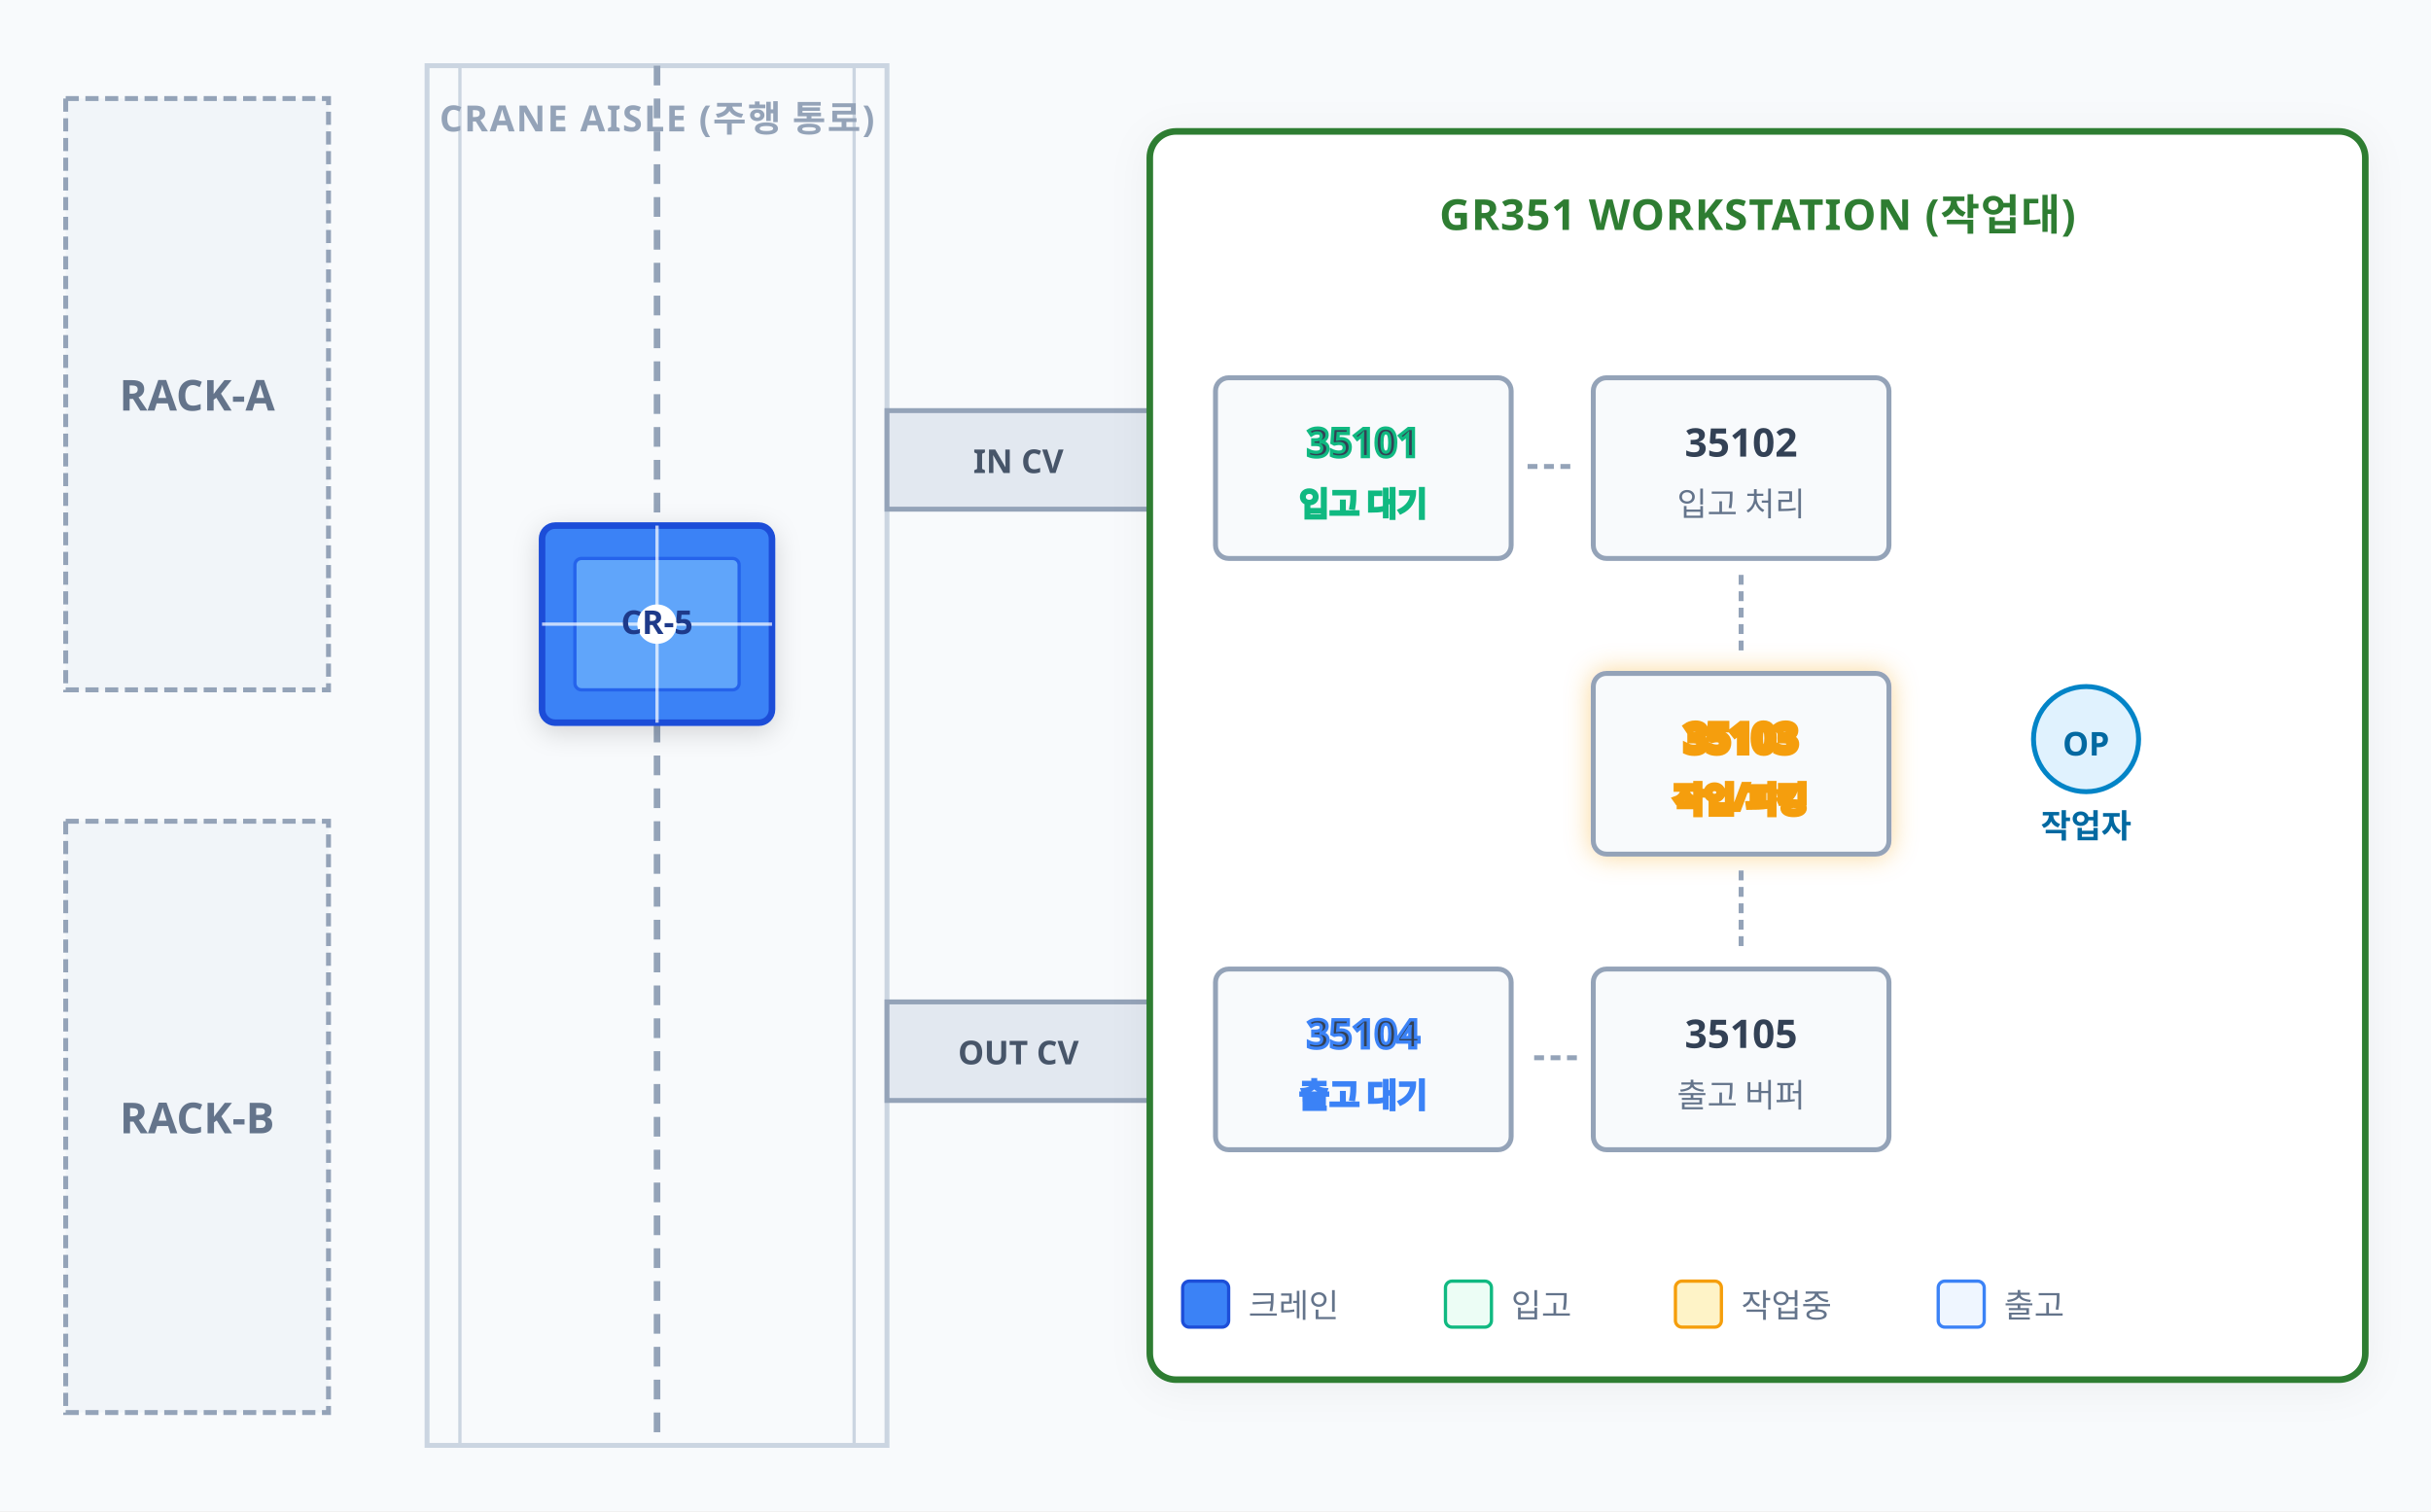
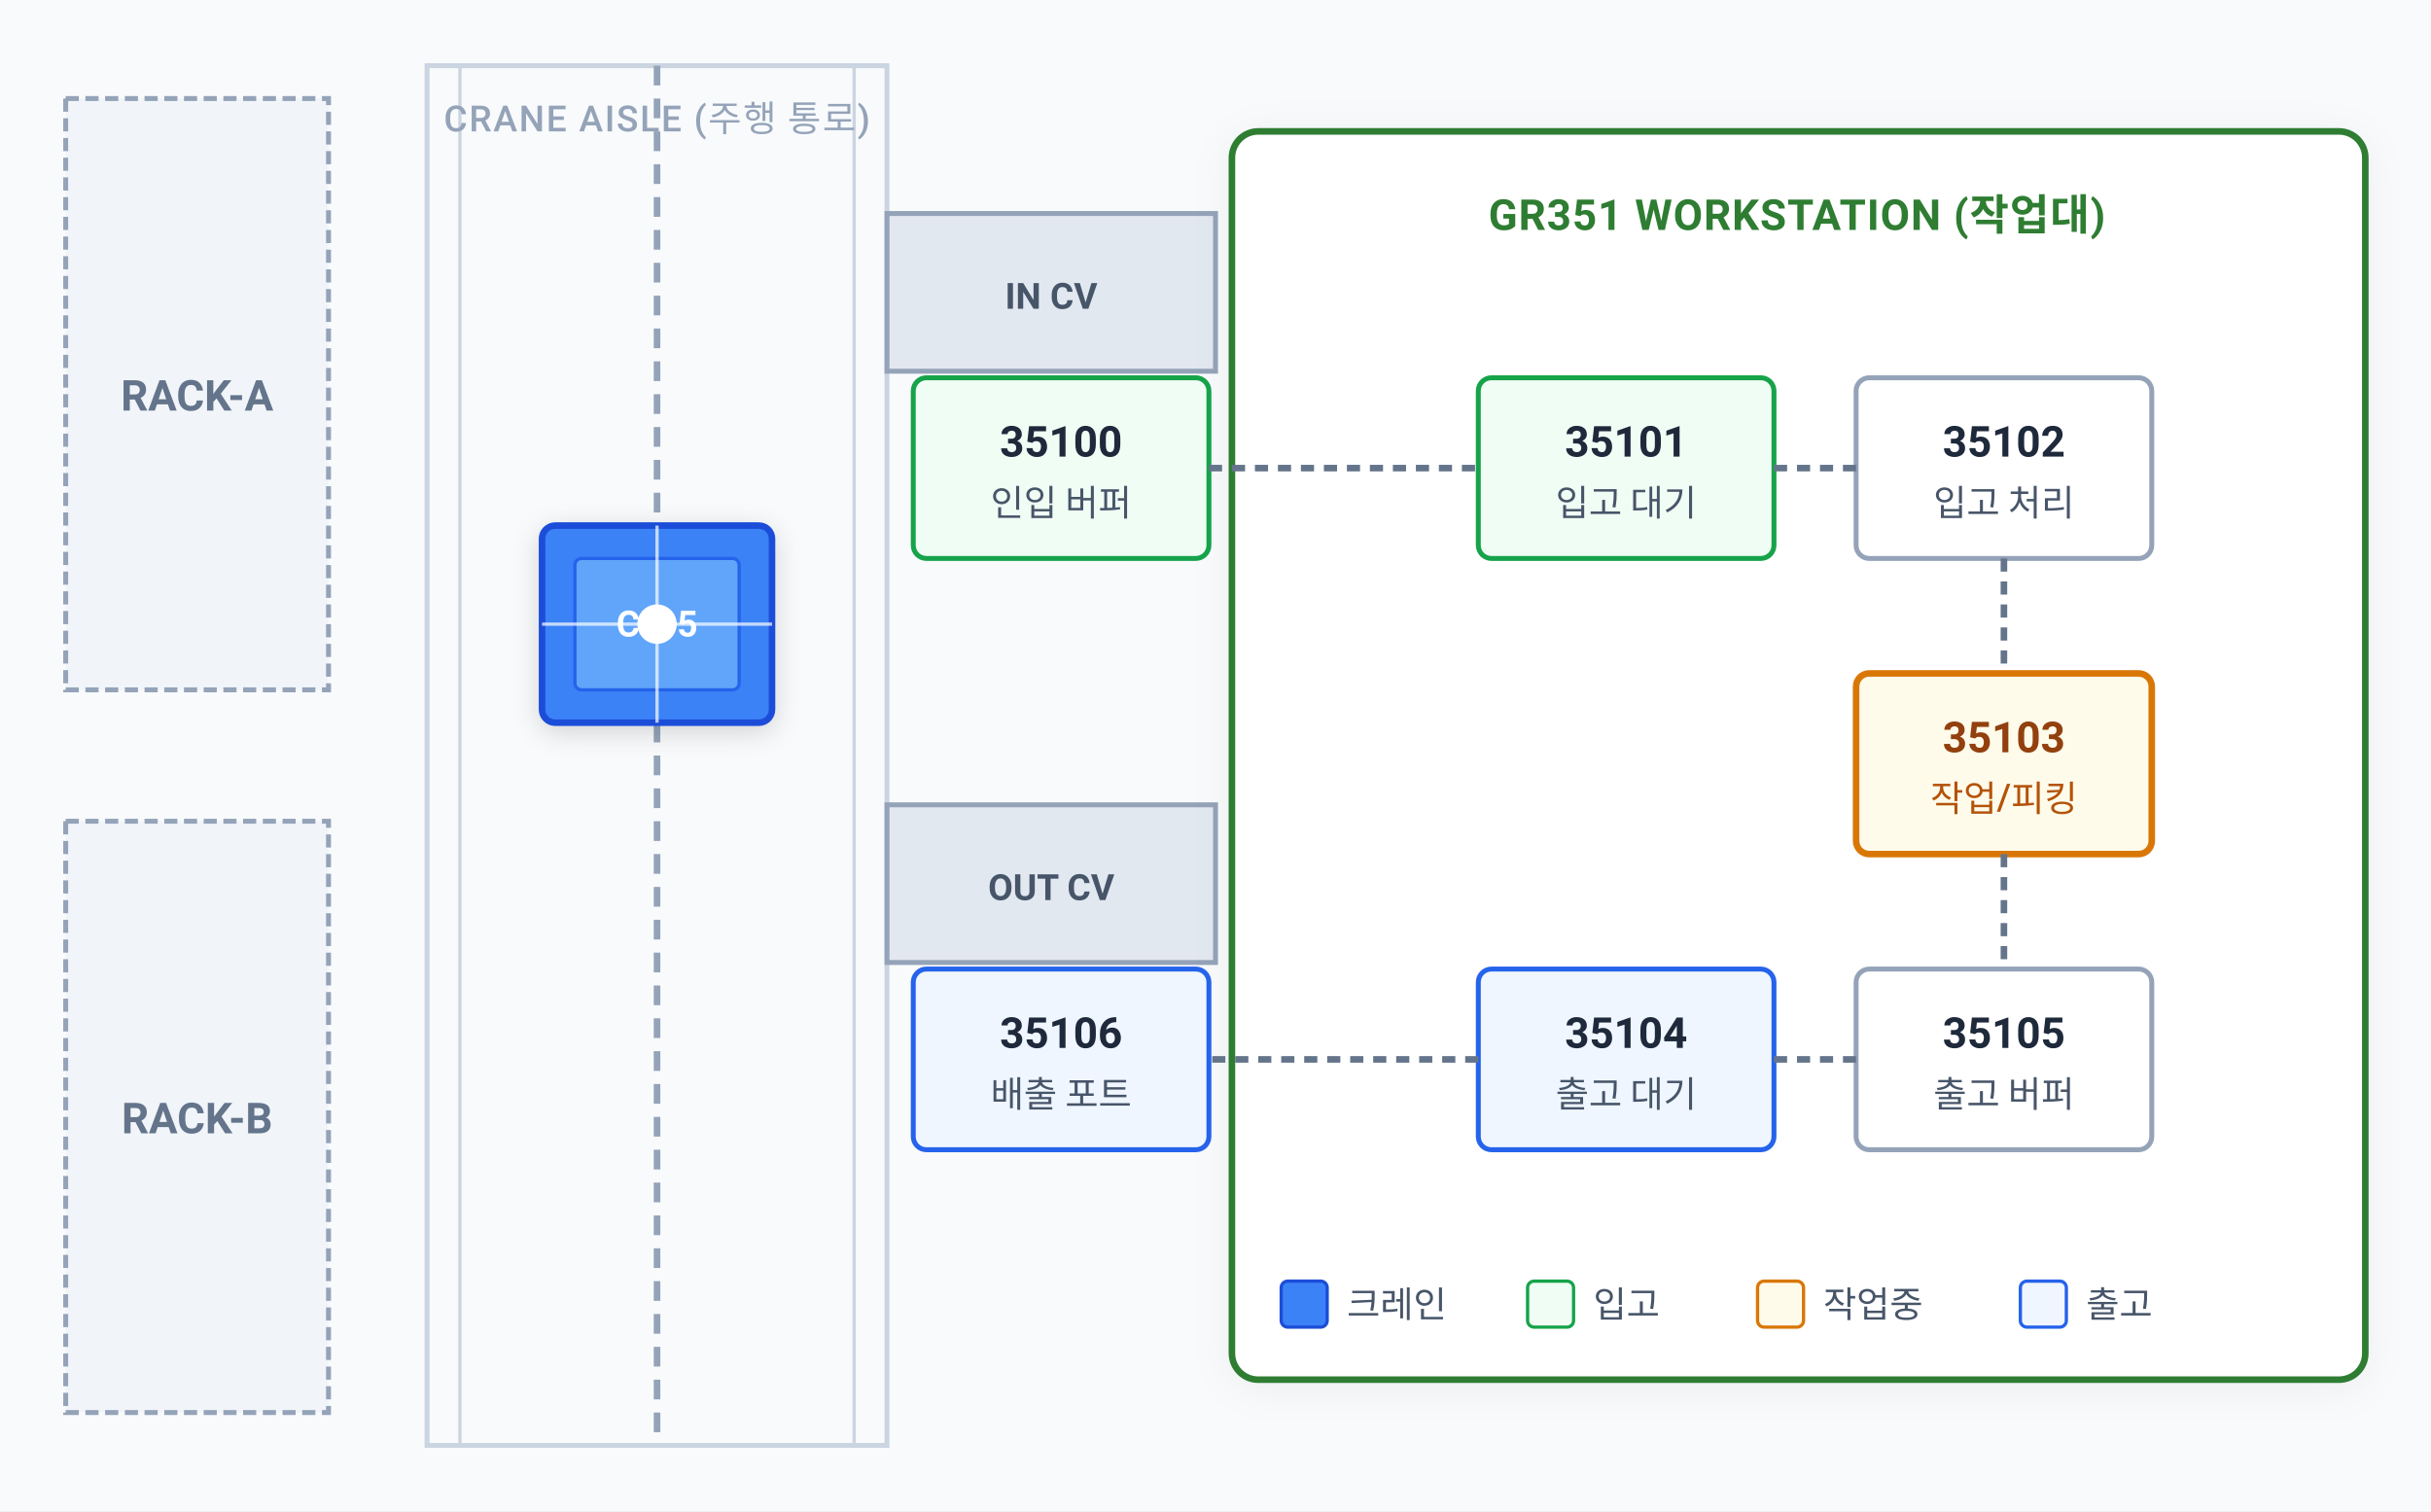
<svg xmlns="http://www.w3.org/2000/svg" viewBox="0 0 740 460" width="100%" height="100%">
  <defs>
    <style>
      .svg-bg { fill: #f8fafc; }
      .grid-line { stroke: #e2e8f0; stroke-width: 0.5; }
      .rack-boundary { fill: #f1f5f9; stroke: #94a3b8; stroke-width: 1.5; stroke-dasharray: 4, 2; }
-       .rack-text { font-size: 13px; font-weight: 700; fill: #64748b; font-family: sans-serif; }
+       .rack-text { font-size: 13px; font-weight: 600; fill: #64748b; font-family: -apple-system, BlinkMacSystemFont, "Segoe UI", Roboto, sans-serif; }
      .aisle-boundary { fill: #f8fafc; stroke: #cbd5e1; stroke-width: 1.5; }
      .rail-center-line { stroke: #94a3b8; stroke-width: 2; stroke-dasharray: 6, 4; }
      .rail-side-line { stroke: #cbd5e1; stroke-width: 1; }
-       .aisle-label { font-size: 11px; font-weight: 600; fill: #94a3b8; letter-spacing: 0.5px; font-family: sans-serif; }
+       .aisle-label { font-size: 11px; font-weight: 500; fill: #94a3b8; letter-spacing: 0.5px; font-family: -apple-system, BlinkMacSystemFont, "Segoe UI", Roboto, sans-serif; }
+       
+       /* 크레인 */
      .crane-unit {
        transition: transform 1.2s cubic-bezier(0.25, 0.1, 0.25, 1.0);
        will-change: transform;
      }
      .crane-body { fill: #3b82f6; stroke: #1d4ed8; stroke-width: 2; filter: drop-shadow(0 2px 4px rgba(0, 0, 0, 0.15)); }
      .crane-inner { fill: #60a5fa; stroke: #2563eb; stroke-width: 1; }
      .crane-cross { stroke: #ffffff; stroke-width: 1; opacity: 0.7; }
      .crane-center-dot { fill: #ffffff; }
-       .crane-label { font-size: 10px; font-weight: 800; fill: #1e3a8a; font-family: sans-serif; }
+       .crane-label { font-size: 11px; font-weight: 700; fill: #ffffff; font-family: -apple-system, BlinkMacSystemFont, "Segoe UI", Roboto, sans-serif; dominant-baseline: central; }
+       
+       /* 컨베이어 */
      .conveyor-lane { fill: #e2e8f0; stroke: #94a3b8; stroke-width: 1.5; }
-       .conveyor-label { font-size: 10px; font-weight: 700; fill: #475569; font-family: sans-serif; }
+       .conveyor-label { font-size: 11px; font-weight: 600; fill: #475569; font-family: -apple-system, BlinkMacSystemFont, "Segoe UI", Roboto, sans-serif; }
      .ws-boundary { fill: #ffffff; stroke: #2e7d32; stroke-width: 2; filter: drop-shadow(0 2px 6px rgba(0, 0, 0, 0.05)); }
-       .ws-title { font-size: 13px; font-weight: 700; fill: #2e7d32; letter-spacing: 0.3px; font-family: sans-serif; }
-       .tray-rect { fill: #f8fafc; stroke: #94a3b8; stroke-width: 1.5; transition: all 0.2s ease; }
-       .tray-inbound { fill: #ecfdf5; stroke: #10b981; }
-       .tray-outbound { fill: #eff6ff; stroke: #3b82f6; }
-       .tray-active { fill: #fef3c7; stroke: #f59e0b; stroke-width: 2; filter: drop-shadow(0 0 4px rgba(245, 158, 11, 0.4)); }
-       .tray-title { font-size: 12px; font-weight: 700; fill: #334155; font-family: sans-serif; pointer-events: none; }
-       .tray-sub { font-size: 10px; font-weight: 500; fill: #64748b; font-family: sans-serif; pointer-events: none; }
+       .ws-title { font-size: 13px; font-weight: 700; fill: #2e7d32; letter-spacing: 0.3px; font-family: -apple-system, BlinkMacSystemFont, "Segoe UI", Roboto, sans-serif; }
+       
+       /* 포지션 노드 */
+       .tray-rect { fill: #ffffff; stroke: #94a3b8; stroke-width: 1.5; transition: all 0.2s ease; }
+       .tray-inbound .tray-rect { fill: #f0fdf4; stroke: #16a34a; }
+       .tray-outbound .tray-rect { fill: #eff6ff; stroke: #2563eb; }
+       .tray-active .tray-rect { fill: #fffbeb; stroke: #d97706; stroke-width: 2; }
+       
+       /* 노드 라벨 텍스트 */
+       .tray-title { font-size: 13px; font-weight: 700; fill: #1e293b; font-family: -apple-system, BlinkMacSystemFont, "Segoe UI", Roboto, sans-serif; pointer-events: none; }
+       .tray-sub { font-size: 11px; font-weight: 500; fill: #475569; font-family: -apple-system, BlinkMacSystemFont, "Segoe UI", Roboto, sans-serif; pointer-events: none; }
      .active-title { fill: #92400e; }
      .active-sub { fill: #b45309; }
+       
      .clickable { cursor: pointer; }
-       .clickable:hover .tray-rect { filter: brightness(0.92); stroke-width: 2; }
-       .clickable:hover.tray-active .tray-rect { filter: drop-shadow(0 0 8px rgba(245, 158, 11, 0.7)); }
-       .operator-icon-bg { fill: #e0f2fe; stroke: #0284c7; stroke-width: 1.5; }
-       .operator-icon { font-size: 10px; font-weight: 800; fill: #0369a1; font-family: sans-serif; }
-       .operator-text { font-size: 10px; font-weight: 600; fill: #0369a1; font-family: sans-serif; }
-       .flow-arrow { stroke: #94a3b8; stroke-width: 1.5; stroke-dasharray: 3, 2; fill: none; }
+       .clickable:hover .tray-rect { stroke-width: 2; stroke: #1e40af; }
+       
+       /* 흐름 연결 패스 (상단 레이어로 돋보이게 보정) */
+       .flow-arrow { stroke: #64748b; stroke-width: 2; stroke-dasharray: 4, 3; fill: none; }
+       
+       /* 범례 */
      .legend-crane { fill: #3b82f6; stroke: #1d4ed8; }
-       .legend-inbound { fill: #ecfdf5; stroke: #10b981; }
-       .legend-active { fill: #fef3c7; stroke: #f59e0b; }
-       .legend-outbound { fill: #eff6ff; stroke: #3b82f6; }
-       .legend-text { font-size: 10px; font-weight: 500; fill: #64748b; font-family: sans-serif; }
-     /* 실시간 트레이(Tray/Carrier) 렌더링 스타일 */
-     .tray-unit {
-       transition: transform 0.8s cubic-bezier(0.25, 0.1, 0.25, 1.0);
-       will-change: transform;
-       cursor: pointer;
-     }
-     .tray-base {
-       fill: #1976D2;
-       stroke: #0D47A1;
-       stroke-width: 1.5;
-       rx: 6;
-       ry: 6;
-       filter: drop-shadow(0 2px 5px rgba(0, 0, 0, 0.25));
-     }
-     .tray-inner {
-       fill: #2196F3;
-       rx: 3;
-       ry: 3;
-     }
-     .tray-label {
-       font-family: -apple-system, BlinkMacSystemFont, "Segoe UI", Roboto, sans-serif;
-       font-size: 11px;
-       font-weight: 700;
-       fill: #FFFFFF;
-       text-anchor: middle;
-       dominant-baseline: central;
-       pointer-events: none;
-     }
-   </style>
+       .legend-inbound { fill: #f0fdf4; stroke: #16a34a; }
+       .legend-active { fill: #fffbeb; stroke: #d97706; }
+       .legend-outbound { fill: #eff6ff; stroke: #2563eb; }
+       .legend-text { font-size: 11px; font-weight: 500; fill: #475569; font-family: -apple-system, BlinkMacSystemFont, "Segoe UI", Roboto, sans-serif; }
+       
+       /* 실시간 트레이 */
+       .tray-unit {
+         transition: transform 0.8s cubic-bezier(0.25, 0.1, 0.25, 1.0);
+         will-change: transform;
+         cursor: pointer;
+       }
+       .tray-base {
+         fill: #1976D2;
+         stroke: #0D47A1;
+         stroke-width: 1.5;
+         rx: 6; ry: 6;
+         filter: drop-shadow(0 2px 5px rgba(0,0,0,0.25));
+       }
+       .tray-inner { fill: #2196F3; rx: 3; ry: 3; }
+       .tray-label {
+         font-family: -apple-system, BlinkMacSystemFont, "Segoe UI", Roboto, sans-serif;
+         font-size: 11px;
+         font-weight: 700;
+         fill: #FFFFFF;
+         text-anchor: middle;
+         dominant-baseline: central;
+         pointer-events: none;
+       }
+     </style>
    <pattern id="gridPattern" width="20" height="20" patternUnits="userSpaceOnUse">
      <path d="M 20 0 L 0 0 0 20" fill="none" class="grid-line" />
    </pattern>
  </defs>
  <rect width="100%" height="100%" fill="url(#gridPattern)" class="svg-bg" />
  <g class="rack-group">
    <rect x="20" y="30" width="80" height="180" class="rack-boundary" />
    <text x="60" y="125" class="rack-text" text-anchor="middle">RACK-A</text>
    <rect x="20" y="250" width="80" height="180" class="rack-boundary" />
    <text x="60" y="345" class="rack-text" text-anchor="middle">RACK-B</text>
  </g>
  <g class="crane-aisle-group">
    <rect x="130" y="20" width="140" height="420" class="aisle-boundary" />
    <line x1="200" y1="20" x2="200" y2="440" class="rail-center-line" />
    <line x1="140" y1="20" x2="140" y2="440" class="rail-side-line" />
    <line x1="260" y1="20" x2="260" y2="440" class="rail-side-line" />
-     <text x="200" y="40" class="aisle-label" text-anchor="middle">
-       CRANE AISLE (주행 통로)
-     </text>
+     <text x="200" y="40" class="aisle-label" text-anchor="middle">CRANE AISLE (주행 통로)</text>
    <g id="crane-unit" class="crane-unit" transform="translate(200, 190)">
      <rect x="-35" y="-30" width="70" height="60" rx="4" class="crane-body" />
      <rect x="-25" y="-20" width="50" height="40" rx="2" class="crane-inner" />
      <line x1="0" y1="-30" x2="0" y2="30" class="crane-cross" />
      <line x1="-35" y1="0" x2="35" y2="0" class="crane-cross" />
      <circle cx="0" cy="0" r="6" class="crane-center-dot" />
-       <text x="0" y="3" class="crane-label" text-anchor="middle">CR-5</text>
+       <text x="0" y="0" class="crane-label" text-anchor="middle">CR-5</text>
    </g>
  </g>
-   <g class="conveyor-connection">
-     <rect x="270" y="125" width="80" height="30" class="conveyor-lane" />
-     <text x="310" y="144" class="conveyor-label" text-anchor="middle">IN CV</text>
-     <rect x="270" y="305" width="80" height="30" class="conveyor-lane" />
-     <text x="310" y="324" class="conveyor-label" text-anchor="middle">OUT CV</text>
+   <g class="conveyor-connection-in">
+     <rect x="270" y="65" width="100" height="48" class="conveyor-lane" />
+     <text x="320" y="94" class="conveyor-label" text-anchor="middle">IN CV</text>
+   </g>
+   <g class="conveyor-connection-out">
+     <rect x="270" y="245" width="100" height="48" class="conveyor-lane" />
+     <text x="320" y="274" class="conveyor-label" text-anchor="middle">OUT CV</text>
  </g>
  <g class="workstation-group">
-     <rect x="350" y="40" width="370" height="380" rx="8" class="ws-boundary" />
-     <text x="535" y="70" class="ws-title" text-anchor="middle">
-       GR351 WORKSTATION (작업대)
-     </text>
-     <g id="pos-35101" class="tray-position tray-inbound clickable" transform="translate(370, 115)">
+     <rect x="375" y="40" width="345" height="380" rx="8" class="ws-boundary" />
+     <text x="547" y="70" class="ws-title" text-anchor="middle">GR351 WORKSTATION (작업대)</text>
+   </g>
+   <g class="position-nodes">
+     <g id="pos-35100" class="tray-position tray-inbound clickable" transform="translate(278, 115)">
+       <rect width="90" height="55" rx="4" class="tray-rect" />
+       <text x="45" y="24" class="tray-title" text-anchor="middle">35100</text>
+       <text x="45" y="42" class="tray-sub" text-anchor="middle">인입 버퍼</text>
+     </g>
+     <g id="pos-35101" class="tray-position tray-inbound clickable" transform="translate(450, 115)">
      <rect width="90" height="55" rx="4" class="tray-rect" />
      <text x="45" y="24" class="tray-title" text-anchor="middle">35101</text>
      <text x="45" y="42" class="tray-sub" text-anchor="middle">입고 대기</text>
    </g>
-     <g id="pos-35102" class="tray-position clickable" transform="translate(485, 115)">
+     <g id="pos-35102" class="tray-position clickable" transform="translate(565, 115)">
      <rect width="90" height="55" rx="4" class="tray-rect" />
      <text x="45" y="24" class="tray-title" text-anchor="middle">35102</text>
      <text x="45" y="42" class="tray-sub" text-anchor="middle">입고 처리</text>
    </g>
-     <g id="pos-35103" class="tray-position tray-active clickable" transform="translate(485, 205)">
+     <g id="pos-35103" class="tray-position tray-active clickable" transform="translate(565, 205)">
      <rect width="90" height="55" rx="4" class="tray-rect" />
      <text x="45" y="24" class="tray-title active-title" text-anchor="middle">35103</text>
      <text x="45" y="42" class="tray-sub active-sub" text-anchor="middle">작업/피킹</text>
    </g>
-     <g class="operator-area" transform="translate(600, 200)">
-       <circle cx="35" cy="25" r="16" class="operator-icon-bg" />
-       <text x="35" y="30" class="operator-icon" text-anchor="middle">OP</text>
-       <text x="35" y="55" class="operator-text" text-anchor="middle">작업자</text>
-     </g>
-     <g id="pos-35104" class="tray-position tray-outbound clickable" transform="translate(370, 295)">
+     <g id="pos-35104" class="tray-position tray-outbound clickable" transform="translate(450, 295)">
      <rect width="90" height="55" rx="4" class="tray-rect" />
      <text x="45" y="24" class="tray-title" text-anchor="middle">35104</text>
      <text x="45" y="42" class="tray-sub" text-anchor="middle">출고 대기</text>
    </g>
-     <g id="pos-35105" class="tray-position clickable" transform="translate(485, 295)">
+     <g id="pos-35105" class="tray-position clickable" transform="translate(565, 295)">
      <rect width="90" height="55" rx="4" class="tray-rect" />
      <text x="45" y="24" class="tray-title" text-anchor="middle">35105</text>
      <text x="45" y="42" class="tray-sub" text-anchor="middle">출고 버퍼</text>
    </g>
-     <path d="M 465 142 L 480 142" class="flow-arrow" />
-     <path d="M 530 175 L 530 200" class="flow-arrow" />
-     <path d="M 530 265 L 530 290" class="flow-arrow" />
-     <path d="M 480 322 L 465 322" class="flow-arrow" />
+     <g id="pos-35106" class="tray-position tray-outbound clickable" transform="translate(278, 295)">
+       <rect width="90" height="55" rx="4" class="tray-rect" />
+       <text x="45" y="24" class="tray-title" text-anchor="middle">35106</text>
+       <text x="45" y="42" class="tray-sub" text-anchor="middle">배출 포트</text>
+     </g>
  </g>
-   <g class="legend-group" transform="translate(360, 390)">
+   <g class="flow-path-layer">
+     <path id="path-14" d="M 368 142.5 L 450 142.5" class="flow-arrow" />
+     <path d="M 540 142.5 L 565 142.5" class="flow-arrow" />
+     <path d="M 610 170 L 610 205" class="flow-arrow" />
+     <path d="M 610 260 L 610 295" class="flow-arrow" />
+     <path d="M 565 322.5 L 540 322.5" class="flow-arrow" />
+     <path id="path-15" d="M 450 322.5 L 368 322.5" class="flow-arrow" />
+   </g>
+   <g class="legend-group" transform="translate(390, 390)">
    <rect x="0" y="0" width="14" height="14" rx="2" class="legend-crane" />
    <text x="20" y="11" class="legend-text">크레인</text>
-     <rect x="80" y="0" width="14" height="14" rx="2" class="legend-inbound" />
-     <text x="100" y="11" class="legend-text">입고</text>
-     <rect x="150" y="0" width="14" height="14" rx="2" class="legend-active" />
-     <text x="170" y="11" class="legend-text">작업중</text>
-     <rect x="230" y="0" width="14" height="14" rx="2" class="legend-outbound" />
-     <text x="250" y="11" class="legend-text">출고</text>
+     <rect x="75" y="0" width="14" height="14" rx="2" class="legend-inbound" />
+     <text x="95" y="11" class="legend-text">입고</text>
+     <rect x="145" y="0" width="14" height="14" rx="2" class="legend-active" />
+     <text x="165" y="11" class="legend-text">작업중</text>
+     <rect x="225" y="0" width="14" height="14" rx="2" class="legend-outbound" />
+     <text x="245" y="11" class="legend-text">출고</text>
  </g>
-   <g id="tray-layer">
-   </g>
+   <g id="tray-layer" />
</svg>
